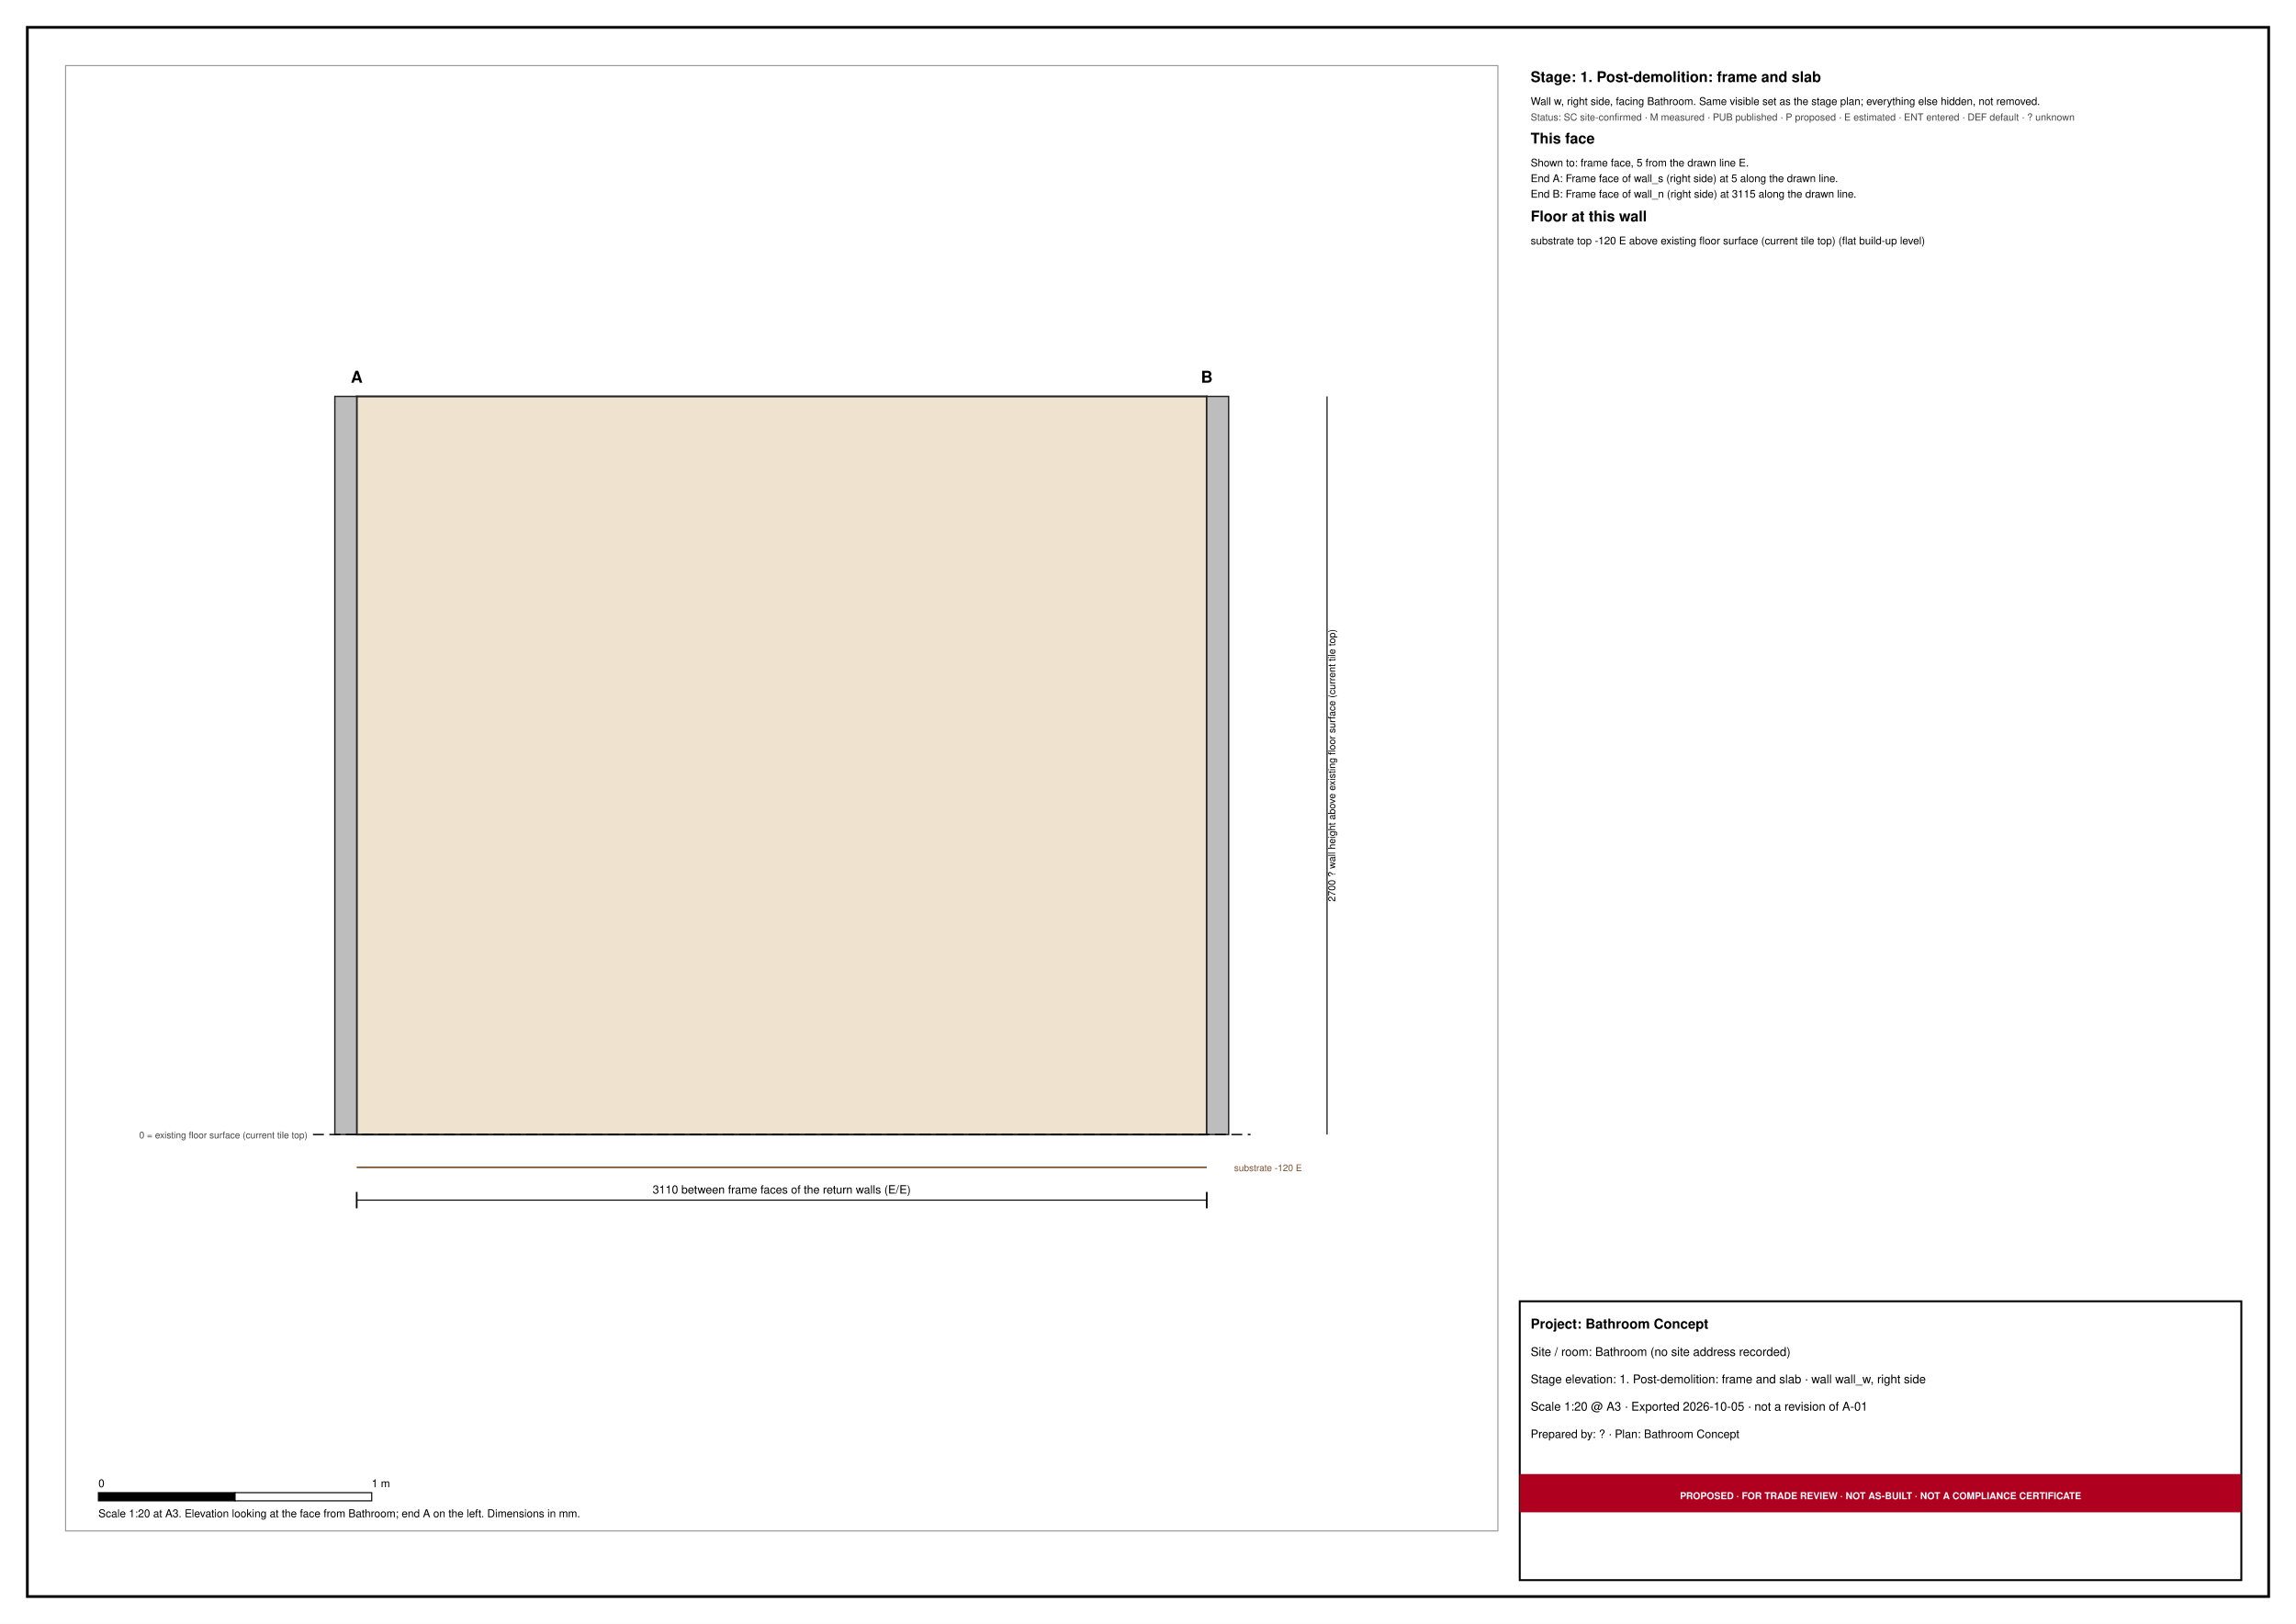
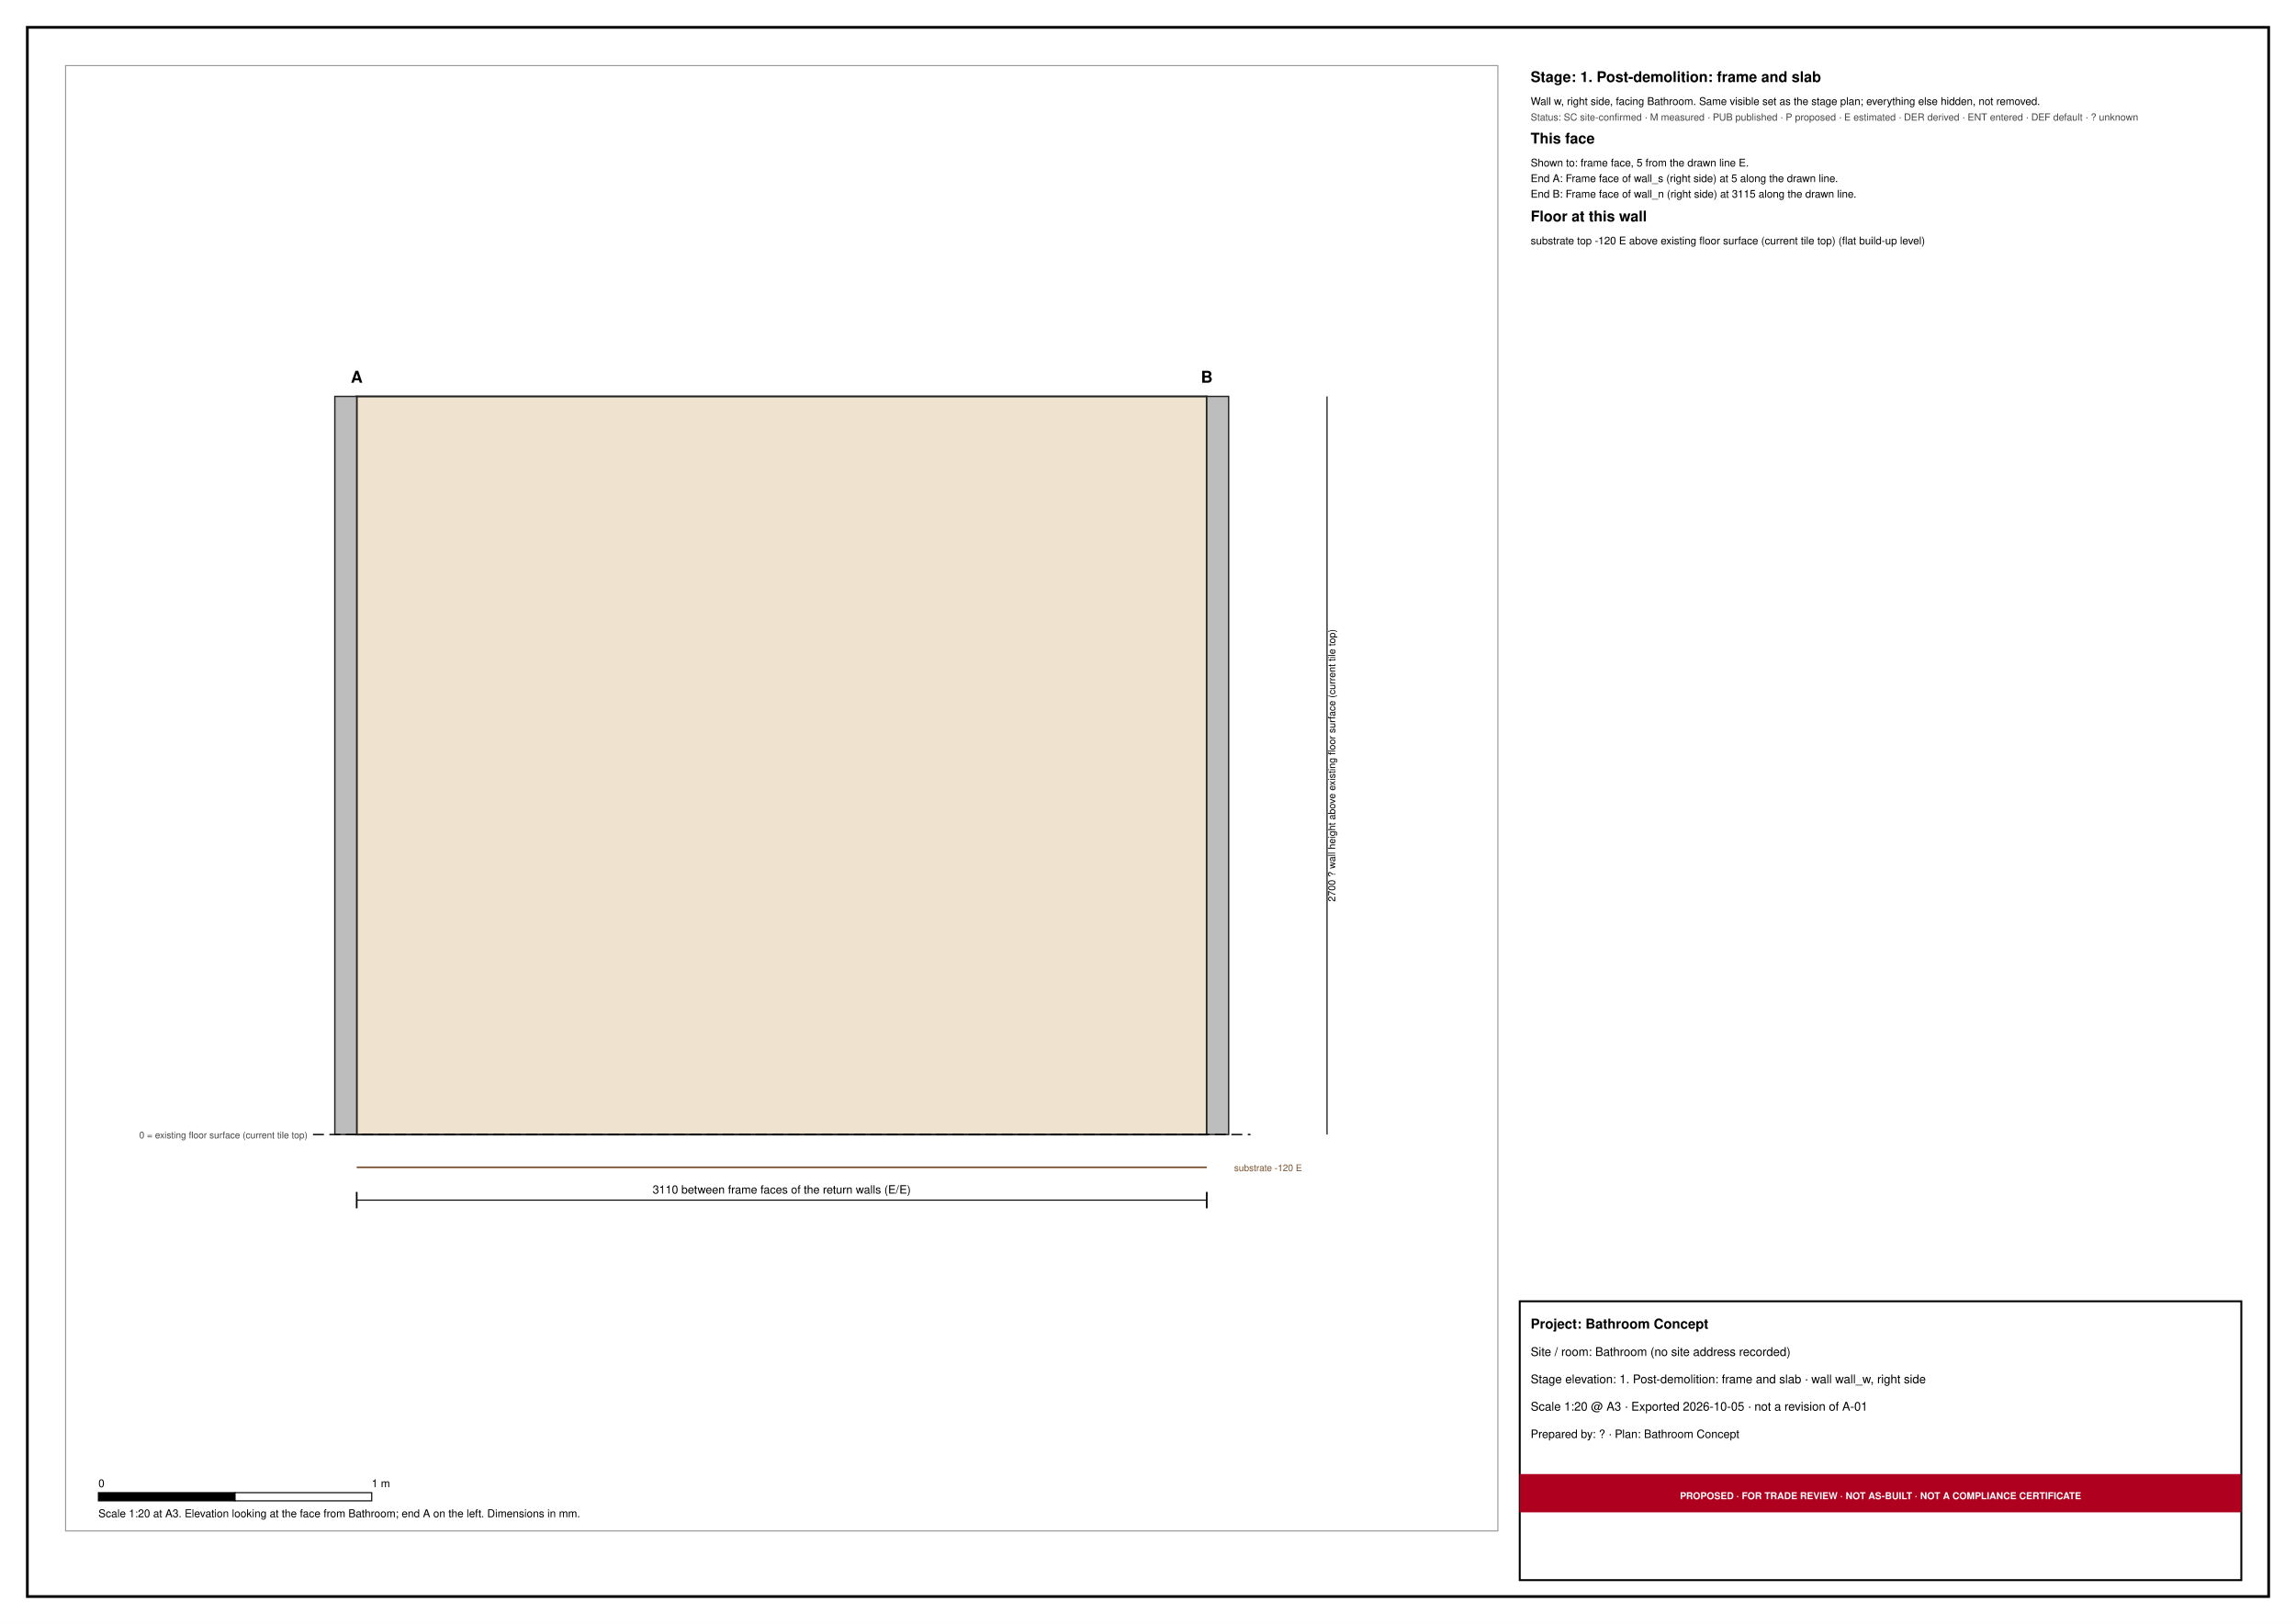
<svg xmlns="http://www.w3.org/2000/svg" width="420mm" height="297mm" viewBox="0 0 420 297" font-family="Helvetica, Arial, sans-serif" data-sheet="stage-elevation" data-wall="wall_w" data-side="right" data-scale="20">
  <rect width="420" height="297" fill="#fff" />
  <rect x="5" y="5" width="410" height="287" fill="none" stroke="#000" stroke-width="0.5" />
  <rect x="12" y="12" width="262" height="268" fill="none" stroke="#999" stroke-width="0.2" />
  <rect x="65.25" y="72.5" width="155.5" height="135" fill="#efe2cf" stroke="#222" stroke-width="0.35" data-element="wall:wall_w" />
  <rect x="61.25" y="72.5" width="4" height="135" fill="#bdbdbd" stroke="#222" stroke-width="0.25" />
  <rect x="220.75" y="72.5" width="4" height="135" fill="#bdbdbd" stroke="#222" stroke-width="0.25" />
  <text x="65.25" y="70" font-size="3" font-weight="bold" text-anchor="middle">A</text>
  <text x="220.75" y="70" font-size="3" font-weight="bold" text-anchor="middle">B</text>
  <line x1="65.25" y1="213.5" x2="220.75" y2="213.5" stroke="#7a5230" stroke-width="0.3" data-element="room:bathroom:substrate" />
  <text x="225.75" y="214.2" font-size="1.7" fill="#7a5230">substrate -120 E</text>
  <line x1="57.25" y1="207.5" x2="228.75" y2="207.5" stroke="#000" stroke-width="0.25" stroke-dasharray="2 1" />
  <text x="56.25" y="208.2" font-size="1.7" text-anchor="end" fill="#444">0 = existing floor surface (current tile top)</text>
  <line x1="65.25" y1="219.5" x2="220.75" y2="219.5" stroke="#000" stroke-width="0.2" />
  <line x1="65.25" y1="218" x2="65.25" y2="221" stroke="#000" stroke-width="0.3" />
  <line x1="220.75" y1="218" x2="220.75" y2="221" stroke="#000" stroke-width="0.3" />
  <text x="143" y="218.3" font-size="2.1" text-anchor="middle" data-dim="run">3110 between frame faces of the return walls (E/E)</text>
  <line x1="242.75" y1="207.5" x2="242.75" y2="72.5" stroke="#000" stroke-width="0.2" />
  <text x="244.25" y="140" font-size="1.8" transform="rotate(-90 244.25 140)" text-anchor="middle">2700 ? wall height above existing floor surface (current tile top)</text>
  <rect x="18" y="273" width="25" height="1.5" fill="#000" stroke="#000" stroke-width="0.2" />
  <rect x="43" y="273" width="25" height="1.5" fill="#fff" stroke="#000" stroke-width="0.2" />
  <text x="18" y="272" font-size="2">0</text>
  <text x="68" y="272" font-size="2">1 m</text>
  <text x="18" y="277.5" font-size="2">Scale 1:20 at A3. Elevation looking at the face from Bathroom; end A on the left. Dimensions in mm.</text>
  <text x="280" y="15" font-size="2.7" font-weight="bold">Stage: 1. Post-demolition: frame and slab</text>
  <text x="280" y="19.2" font-size="1.95">Wall w, right side, facing Bathroom. Same visible set as the stage plan; everything else hidden, not removed.</text>
-   <text x="280" y="22.05" font-size="1.8" fill="#444">Status: SC site-confirmed · M measured · PUB published · P proposed · E estimated · ENT entered · DEF default · ? unknown</text>
+   <text x="280" y="22.05" font-size="1.8" fill="#444">Status: SC site-confirmed · M measured · PUB published · P proposed · E estimated · DER derived · ENT entered · DEF default · ? unknown</text>
  <text x="280" y="26.25" font-size="2.7" font-weight="bold">This face</text>
  <text x="280" y="30.45" font-size="1.95">Shown to: frame face, 5 from the drawn line E.</text>
  <text x="280" y="33.3" font-size="1.95">End A: Frame face of wall_s (right side) at 5 along the drawn line.</text>
  <text x="280" y="36.15" font-size="1.95">End B: Frame face of wall_n (right side) at 3115 along the drawn line.</text>
  <text x="280" y="40.5" font-size="2.7" font-weight="bold">Floor at this wall</text>
  <text x="280" y="44.7" font-size="1.95">substrate top -120 E above existing floor surface (current tile top) (flat build-up level)</text>
  <rect x="278" y="238" width="132" height="51" fill="none" stroke="#000" stroke-width="0.35" />
  <text x="280" y="243" font-size="2.5" font-weight="bold">Project: Bathroom Concept</text>
  <text x="280" y="248" font-size="2.2">Site / room: Bathroom (no site address recorded)</text>
  <text x="280" y="253" font-size="2.2">Stage elevation: 1. Post-demolition: frame and slab · wall wall_w, right side</text>
  <text x="280" y="258" font-size="2.2">Scale 1:20 @ A3 · Exported 2026-10-05 · not a revision of A-01</text>
  <text x="280" y="263" font-size="2.1">Prepared by: ? · Plan: Bathroom Concept</text>
  <text x="280" y="268" font-size="2" />
  <rect x="278" y="269.6" width="132" height="7" fill="#b00020" />
  <text x="344" y="274.2" font-size="1.75" text-anchor="middle" fill="#fff" font-weight="bold">PROPOSED · FOR TRADE REVIEW · NOT AS-BUILT · NOT A COMPLIANCE CERTIFICATE</text>
</svg>
